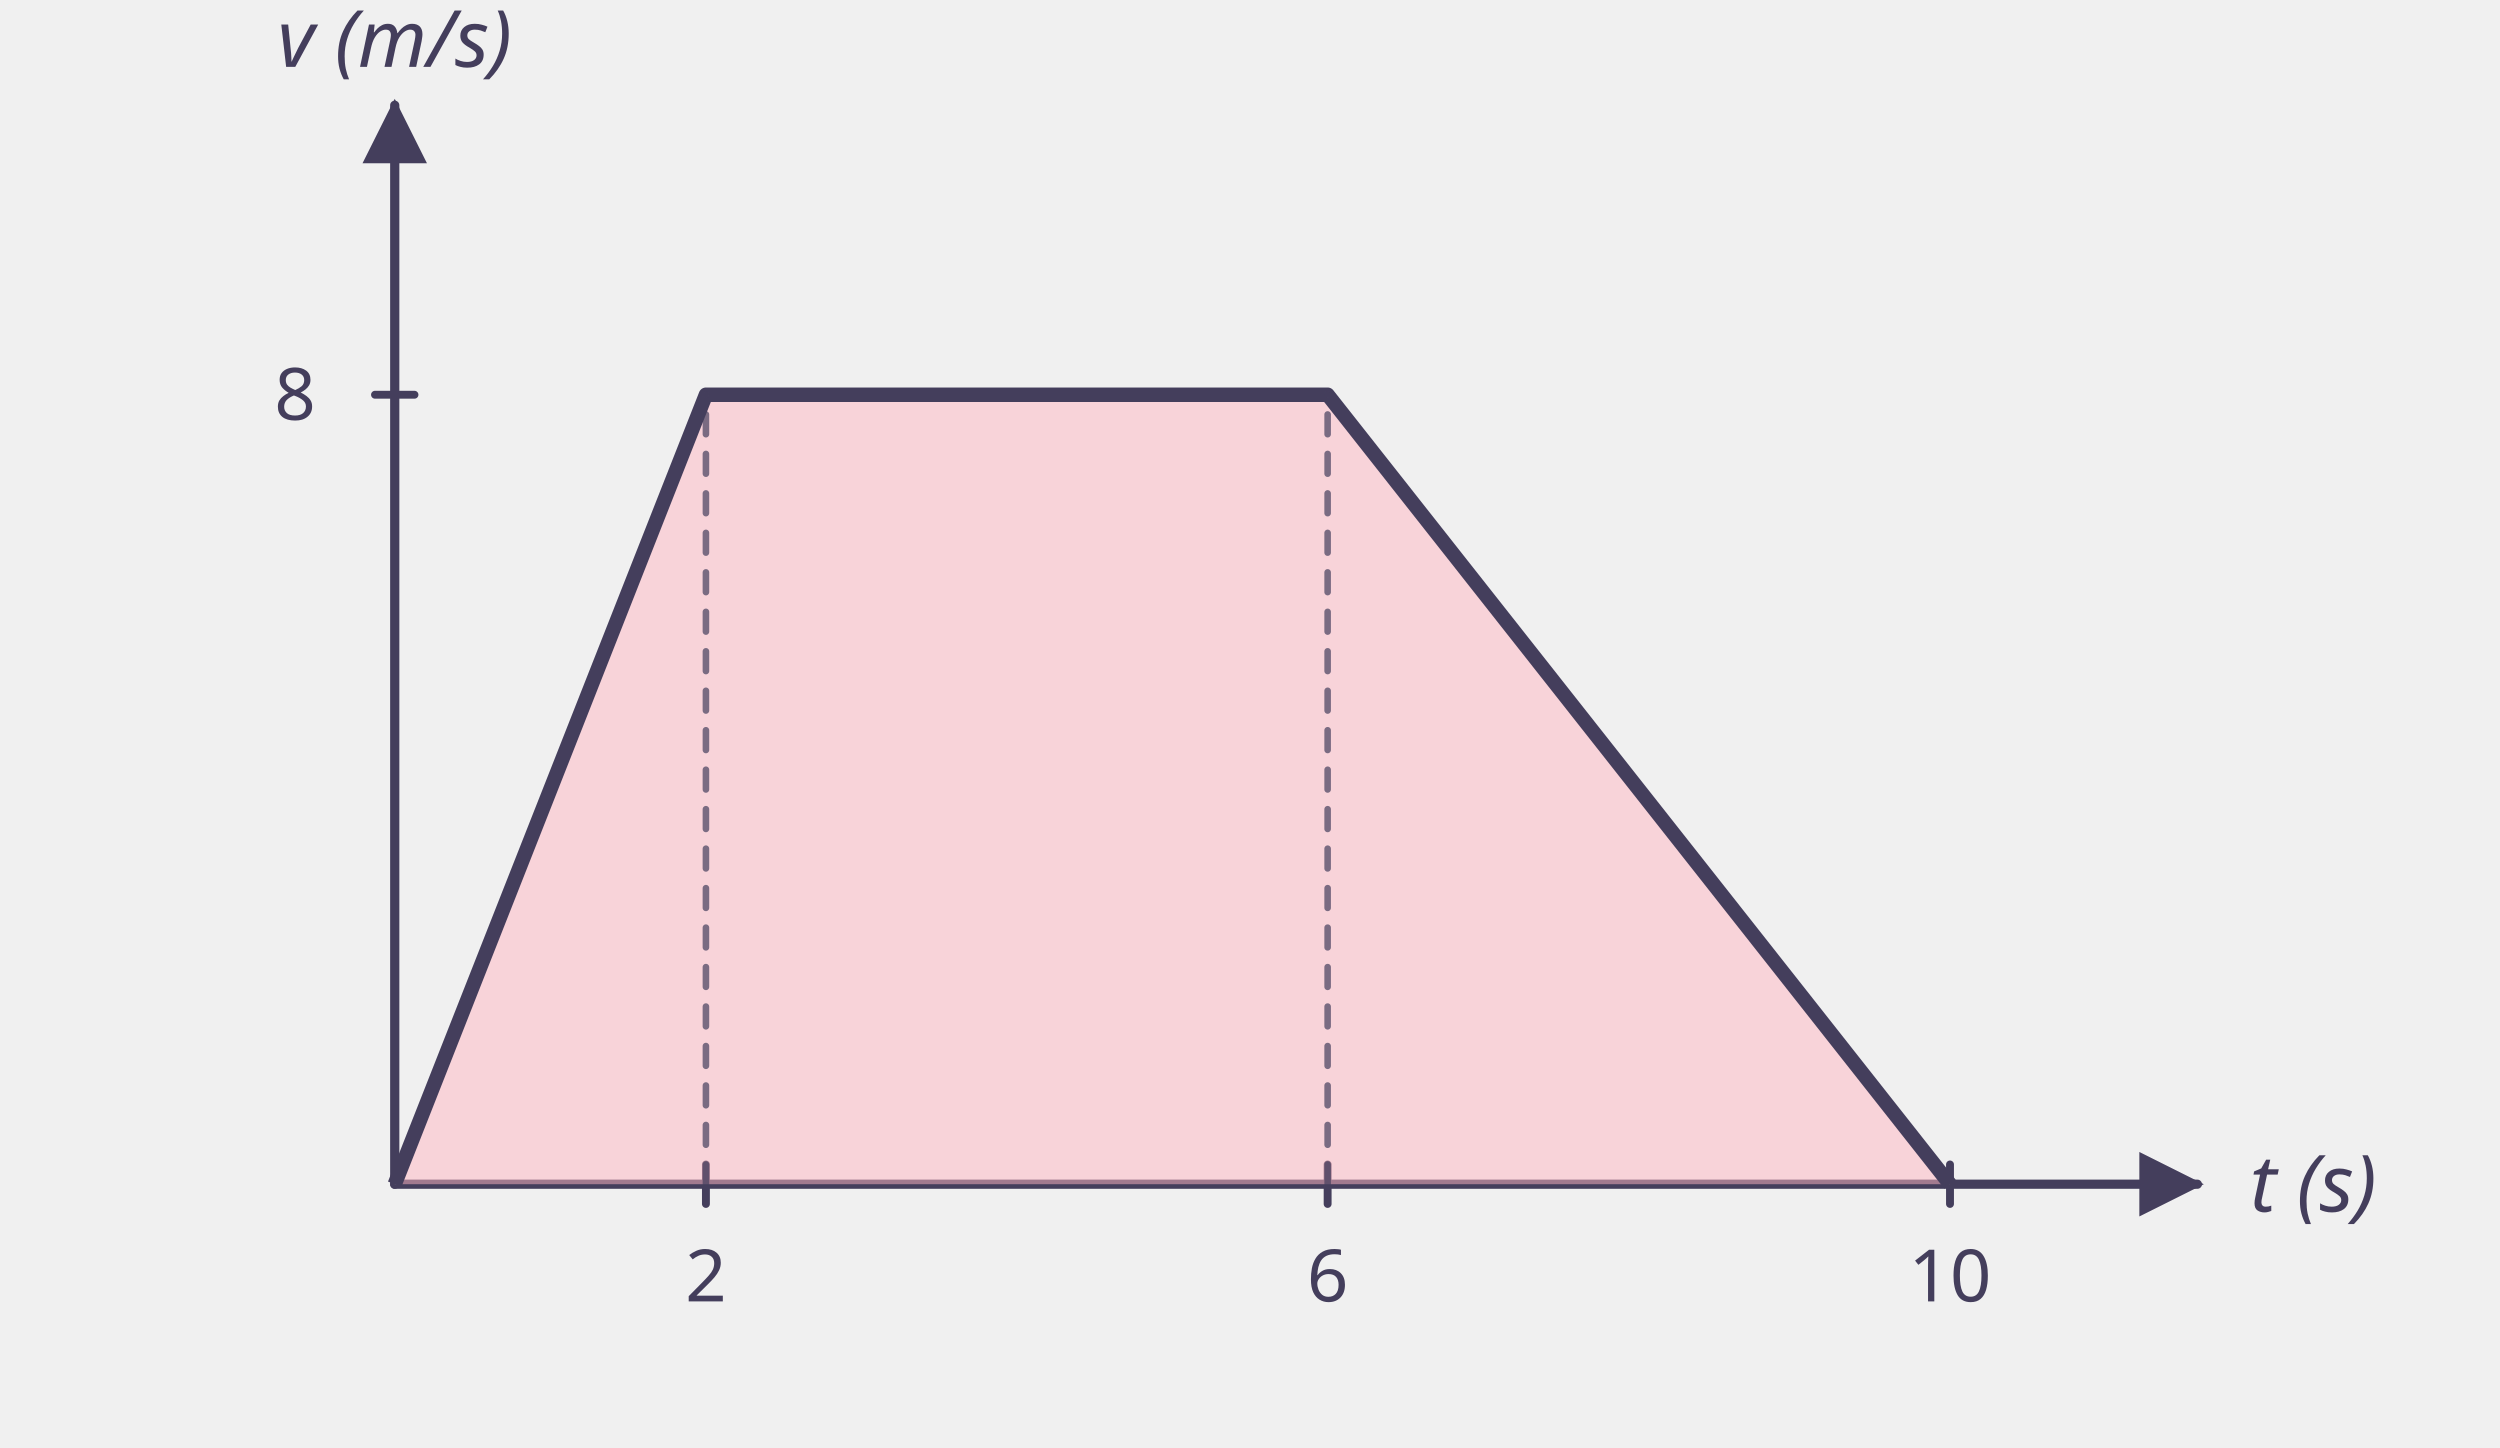
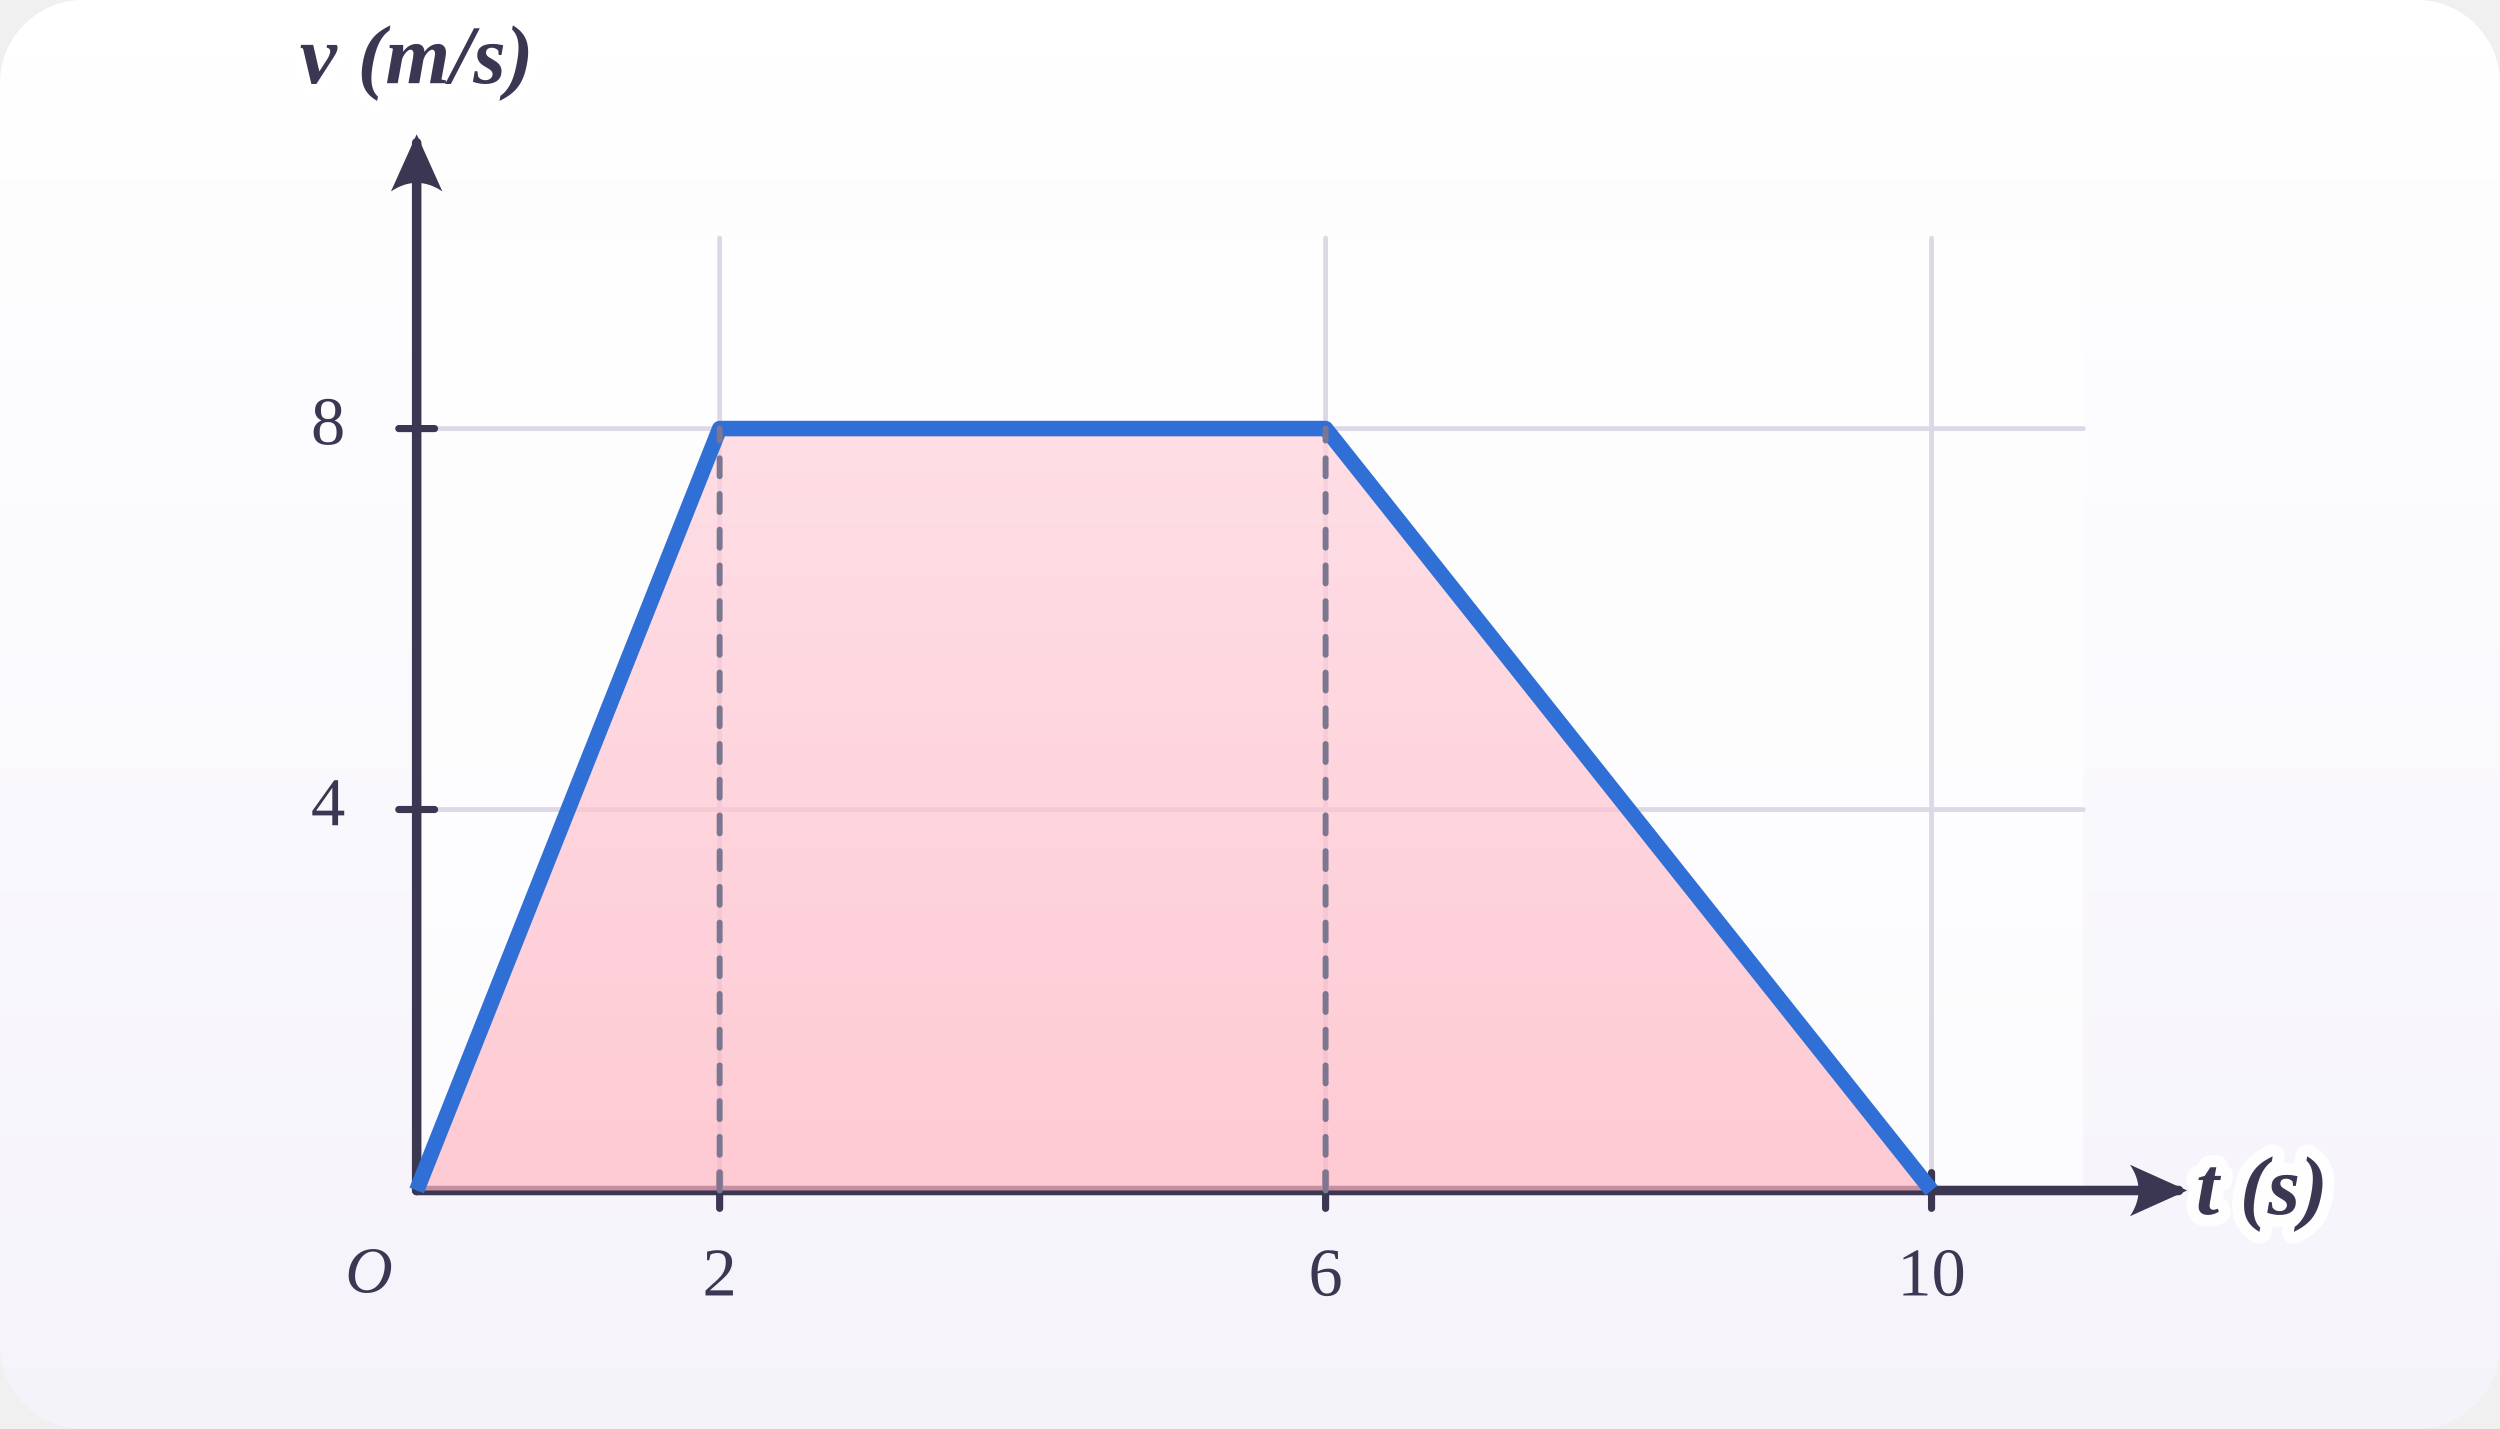
- <svg xmlns="http://www.w3.org/2000/svg" viewBox="0 0 380 220" role="img" aria-label="문제 6의 사다리꼴 v–t 그래프" style="max-width:100%;height:auto;display:block;color:#443E5C">
+ <svg xmlns="http://www.w3.org/2000/svg" viewBox="0 0 420 240" role="img" aria-label="문제 6의 사다리꼴 v–t 그래프" style="max-width:100%;height:auto;display:block">
  <defs>
-     <marker id="ah" viewBox="0 0 10 10" refX="9" refY="5" markerWidth="7" markerHeight="7" orient="auto-start-reverse">
-       <path d="M0 0 L10 5 L0 10 Z" fill="currentColor" />
+     <linearGradient id="g0261" x1="50%" y1="0%" x2="50%" y2="100%">
+       <stop offset="0" stop-color="#FFFFFF" />
+       <stop offset="1" stop-color="#F5F3FA" />
+     </linearGradient>
+     <marker id="m3B3652026" viewBox="0 0 10 10" refX="8.5" refY="5" markerWidth="6" markerHeight="6" orient="auto-start-reverse">
+       <path d="M0 0.5 L10 5 L0 9.5 Q3 5 0 0.5 Z" fill="#3B3652" />
    </marker>
-     <marker id="ahs" viewBox="0 0 10 10" refX="1" refY="5" markerWidth="7" markerHeight="7" orient="auto-start-reverse">
-       <path d="M10 0 L0 5 L10 10 Z" fill="currentColor" />
-     </marker>
+     <linearGradient id="g0262" x1="50%" y1="0%" x2="50%" y2="100%">
+       <stop offset="0" stop-color="#FFD1DA" />
+       <stop offset="1" stop-color="#FFB5C2" />
+     </linearGradient>
  </defs>
-   <line x1="60.0" y1="180.0" x2="334.0" y2="180.0" stroke="currentColor" stroke-width="1.4" stroke-linecap="round" marker-end="url(#ah)" opacity="1" />
-   <line x1="60.0" y1="180.0" x2="60.0" y2="16.0" stroke="currentColor" stroke-width="1.4" stroke-linecap="round" marker-end="url(#ah)" opacity="1" />
-   <text x="342.0" y="180.0" text-anchor="start" dominant-baseline="middle" fill="currentColor" style="font-family:'IBM Plex Sans KR','Apple SD Gothic Neo',sans-serif;font-size:12px;font-weight:400;font-style:italic" opacity="1">t (s)</text>
-   <text x="60.0" y="6.0" text-anchor="middle" dominant-baseline="middle" fill="currentColor" style="font-family:'IBM Plex Sans KR','Apple SD Gothic Neo',sans-serif;font-size:12px;font-weight:400;font-style:italic" opacity="1">v (m/s)</text>
-   <line x1="107.3" y1="177.0" x2="107.3" y2="183.0" stroke="currentColor" stroke-width="1.2" stroke-linecap="round" opacity="1" />
-   <text x="107.3" y="194.0" text-anchor="middle" dominant-baseline="middle" fill="currentColor" style="font-family:'IBM Plex Sans KR','Apple SD Gothic Neo',sans-serif;font-size:11px;font-weight:400" opacity="1">2</text>
-   <line x1="201.8" y1="177.0" x2="201.8" y2="183.0" stroke="currentColor" stroke-width="1.2" stroke-linecap="round" opacity="1" />
-   <text x="201.8" y="194.0" text-anchor="middle" dominant-baseline="middle" fill="currentColor" style="font-family:'IBM Plex Sans KR','Apple SD Gothic Neo',sans-serif;font-size:11px;font-weight:400" opacity="1">6</text>
-   <line x1="296.4" y1="177.0" x2="296.4" y2="183.0" stroke="currentColor" stroke-width="1.2" stroke-linecap="round" opacity="1" />
-   <text x="296.4" y="194.0" text-anchor="middle" dominant-baseline="middle" fill="currentColor" style="font-family:'IBM Plex Sans KR','Apple SD Gothic Neo',sans-serif;font-size:11px;font-weight:400" opacity="1">10</text>
-   <line x1="57.0" y1="60.0" x2="63.0" y2="60.0" stroke="currentColor" stroke-width="1.2" stroke-linecap="round" opacity="1" />
-   <text x="48.0" y="60.0" text-anchor="end" dominant-baseline="middle" fill="currentColor" style="font-family:'IBM Plex Sans KR','Apple SD Gothic Neo',sans-serif;font-size:11px;font-weight:400" opacity="1">8</text>
-   <polygon points="60.0,180.0 107.3,60.0 201.8,60.0 296.4,180.0 296.4,180.0 60.0,180.0" fill="#FFB5C2" stroke="none" stroke-width="1.6" stroke-linejoin="round" opacity="0.5" />
-   <polyline points="60.0,180.0 107.3,60.0 201.8,60.0 296.4,180.0" fill="none" stroke="currentColor" stroke-width="2.2" stroke-linejoin="round" opacity="1" />
-   <line x1="107.3" y1="180.0" x2="107.3" y2="60.0" stroke="currentColor" stroke-width="1" stroke-linecap="round" stroke-dasharray="3 3" opacity="0.7" />
-   <line x1="201.8" y1="180.0" x2="201.8" y2="60.0" stroke="currentColor" stroke-width="1" stroke-linecap="round" stroke-dasharray="3 3" opacity="0.7" />
+   <rect x="0.0" y="0.0" width="420.0" height="240.0" fill="url(#g0261)" stroke="none" stroke-width="1.4" rx="14" opacity="1" />
+   <rect x="70.0" y="40.0" width="280.0" height="160.0" fill="#FFFFFF" stroke="none" stroke-width="1.4" rx="0" opacity="0.6" />
+   <line x1="120.9" y1="40.0" x2="120.9" y2="200.0" stroke="#DCD8E6" stroke-width="0.8" stroke-linecap="round" opacity="1" />
+   <line x1="222.7" y1="40.0" x2="222.7" y2="200.0" stroke="#DCD8E6" stroke-width="0.8" stroke-linecap="round" opacity="1" />
+   <line x1="324.5" y1="40.0" x2="324.5" y2="200.0" stroke="#DCD8E6" stroke-width="0.8" stroke-linecap="round" opacity="1" />
+   <line x1="70.0" y1="136.0" x2="350.0" y2="136.0" stroke="#DCD8E6" stroke-width="0.8" stroke-linecap="round" opacity="1" />
+   <line x1="70.0" y1="72.0" x2="350.0" y2="72.0" stroke="#DCD8E6" stroke-width="0.8" stroke-linecap="round" opacity="1" />
+   <line x1="70.0" y1="200.0" x2="366.0" y2="200.0" stroke="#3B3652" stroke-width="1.6" stroke-linecap="round" marker-end="url(#m3B3652026)" opacity="1" />
+   <line x1="70.0" y1="200.0" x2="70.0" y2="24.0" stroke="#3B3652" stroke-width="1.6" stroke-linecap="round" marker-end="url(#m3B3652026)" opacity="1" />
+   <text x="380.0" y="200.0" text-anchor="middle" dominant-baseline="middle" stroke="#FFFFFF" stroke-width="4" stroke-linejoin="round" fill="none" style="font-family:'Times New Roman','Nanum Myeongjo','Apple Myungjo',serif;font-size:14px;font-weight:700;font-style:italic" opacity="0.9">t (s)</text>
+   <text x="380.0" y="200.0" text-anchor="middle" dominant-baseline="middle" fill="#3B3652" style="font-family:'Times New Roman','Nanum Myeongjo','Apple Myungjo',serif;font-size:14px;font-weight:700;font-style:italic" opacity="1">t (s)</text>
+   <text x="70.0" y="10.0" text-anchor="middle" dominant-baseline="middle" stroke="#FFFFFF" stroke-width="4" stroke-linejoin="round" fill="none" style="font-family:'Times New Roman','Nanum Myeongjo','Apple Myungjo',serif;font-size:14px;font-weight:700;font-style:italic" opacity="0.9">v (m/s)</text>
+   <text x="70.0" y="10.0" text-anchor="middle" dominant-baseline="middle" fill="#3B3652" style="font-family:'Times New Roman','Nanum Myeongjo','Apple Myungjo',serif;font-size:14px;font-weight:700;font-style:italic" opacity="1">v (m/s)</text>
+   <line x1="120.9" y1="197.0" x2="120.9" y2="203.0" stroke="#3B3652" stroke-width="1.2" stroke-linecap="round" opacity="1" />
+   <text x="120.9" y="215.0" text-anchor="middle" dominant-baseline="middle" fill="#3B3652" style="font-family:'Times New Roman','Nanum Myeongjo','Apple Myungjo',serif;font-size:11.5px;font-weight:400" opacity="1">2</text>
+   <line x1="222.7" y1="197.0" x2="222.7" y2="203.0" stroke="#3B3652" stroke-width="1.2" stroke-linecap="round" opacity="1" />
+   <text x="222.7" y="215.0" text-anchor="middle" dominant-baseline="middle" fill="#3B3652" style="font-family:'Times New Roman','Nanum Myeongjo','Apple Myungjo',serif;font-size:11.5px;font-weight:400" opacity="1">6</text>
+   <line x1="324.5" y1="197.0" x2="324.5" y2="203.0" stroke="#3B3652" stroke-width="1.2" stroke-linecap="round" opacity="1" />
+   <text x="324.5" y="215.0" text-anchor="middle" dominant-baseline="middle" fill="#3B3652" style="font-family:'Times New Roman','Nanum Myeongjo','Apple Myungjo',serif;font-size:11.5px;font-weight:400" opacity="1">10</text>
+   <line x1="67.0" y1="136.0" x2="73.0" y2="136.0" stroke="#3B3652" stroke-width="1.2" stroke-linecap="round" opacity="1" />
+   <text x="58.0" y="136.0" text-anchor="end" dominant-baseline="middle" fill="#3B3652" style="font-family:'Times New Roman','Nanum Myeongjo','Apple Myungjo',serif;font-size:11.5px;font-weight:400" opacity="1">4</text>
+   <line x1="67.0" y1="72.0" x2="73.0" y2="72.0" stroke="#3B3652" stroke-width="1.2" stroke-linecap="round" opacity="1" />
+   <text x="58.0" y="72.0" text-anchor="end" dominant-baseline="middle" fill="#3B3652" style="font-family:'Times New Roman','Nanum Myeongjo','Apple Myungjo',serif;font-size:11.5px;font-weight:400" opacity="1">8</text>
+   <text x="62.0" y="214.0" text-anchor="middle" dominant-baseline="middle" fill="#3B3652" style="font-family:'Times New Roman','Nanum Myeongjo','Apple Myungjo',serif;font-size:11px;font-weight:400;font-style:italic" opacity="1">O</text>
+   <polygon points="70.0,200.0 120.9,72.0 222.7,72.0 324.5,200.0 324.5,200.0 70.0,200.0" fill="url(#g0262)" stroke="none" stroke-width="1.4" stroke-linejoin="round" opacity="0.7" />
+   <polyline points="70.0,200.0 120.9,72.0 222.7,72.0 324.5,200.0" fill="none" stroke="#2F6FD6" stroke-width="2.6" stroke-linejoin="round" opacity="1" />
+   <line x1="120.9" y1="200.0" x2="120.9" y2="72.0" stroke="#7C7791" stroke-width="1" stroke-linecap="round" stroke-dasharray="3 3" opacity="1" />
+   <line x1="222.7" y1="200.0" x2="222.7" y2="72.0" stroke="#7C7791" stroke-width="1" stroke-linecap="round" stroke-dasharray="3 3" opacity="1" />
</svg>
